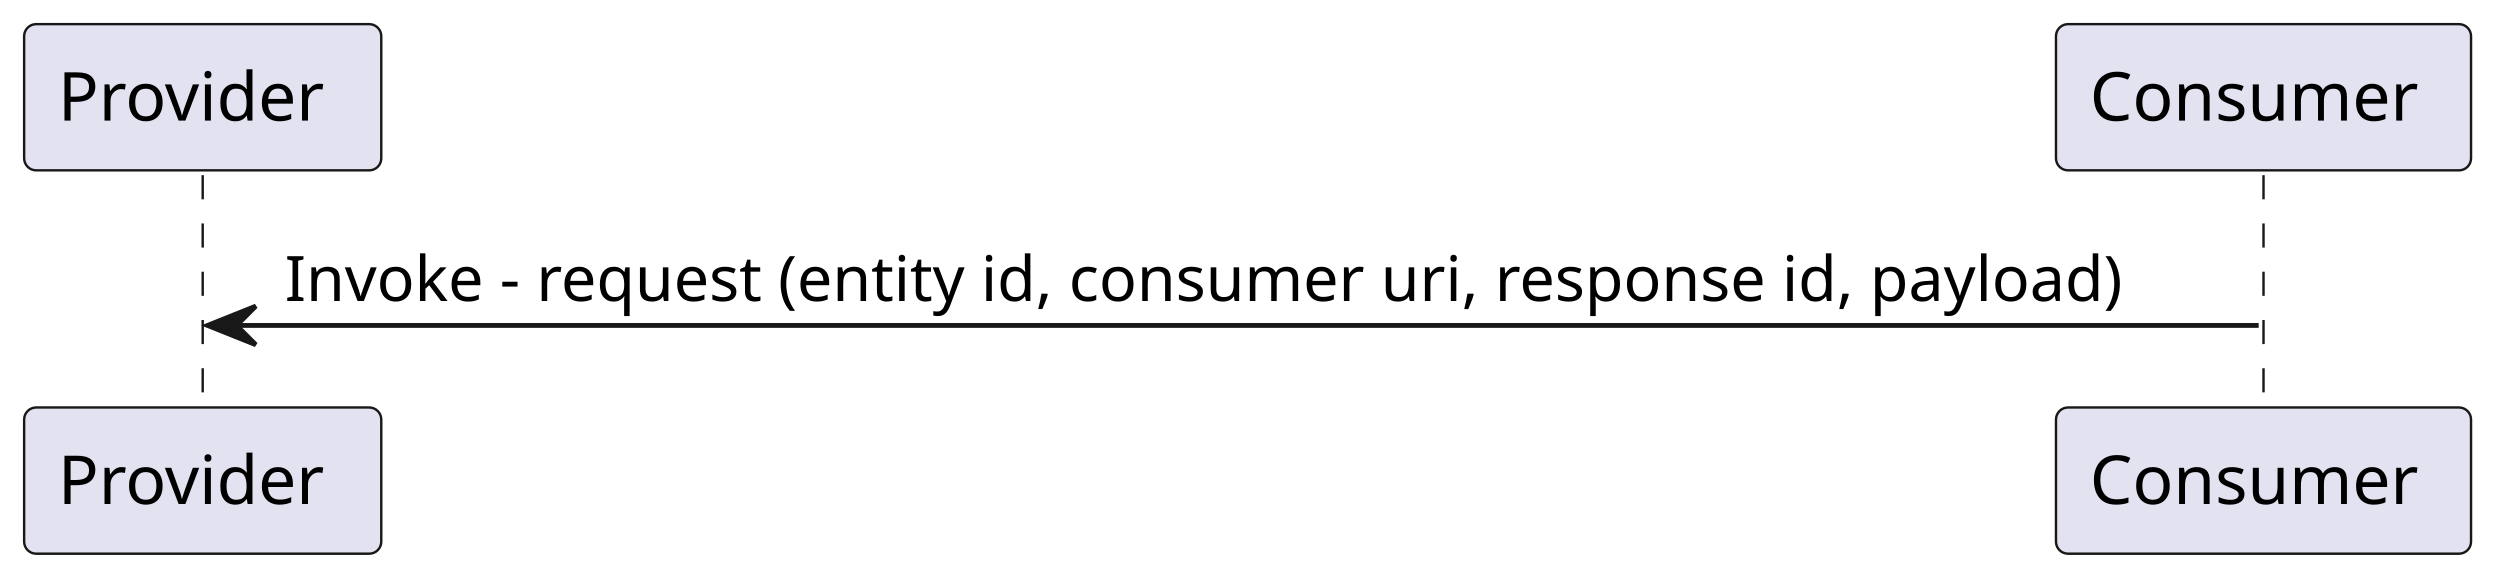
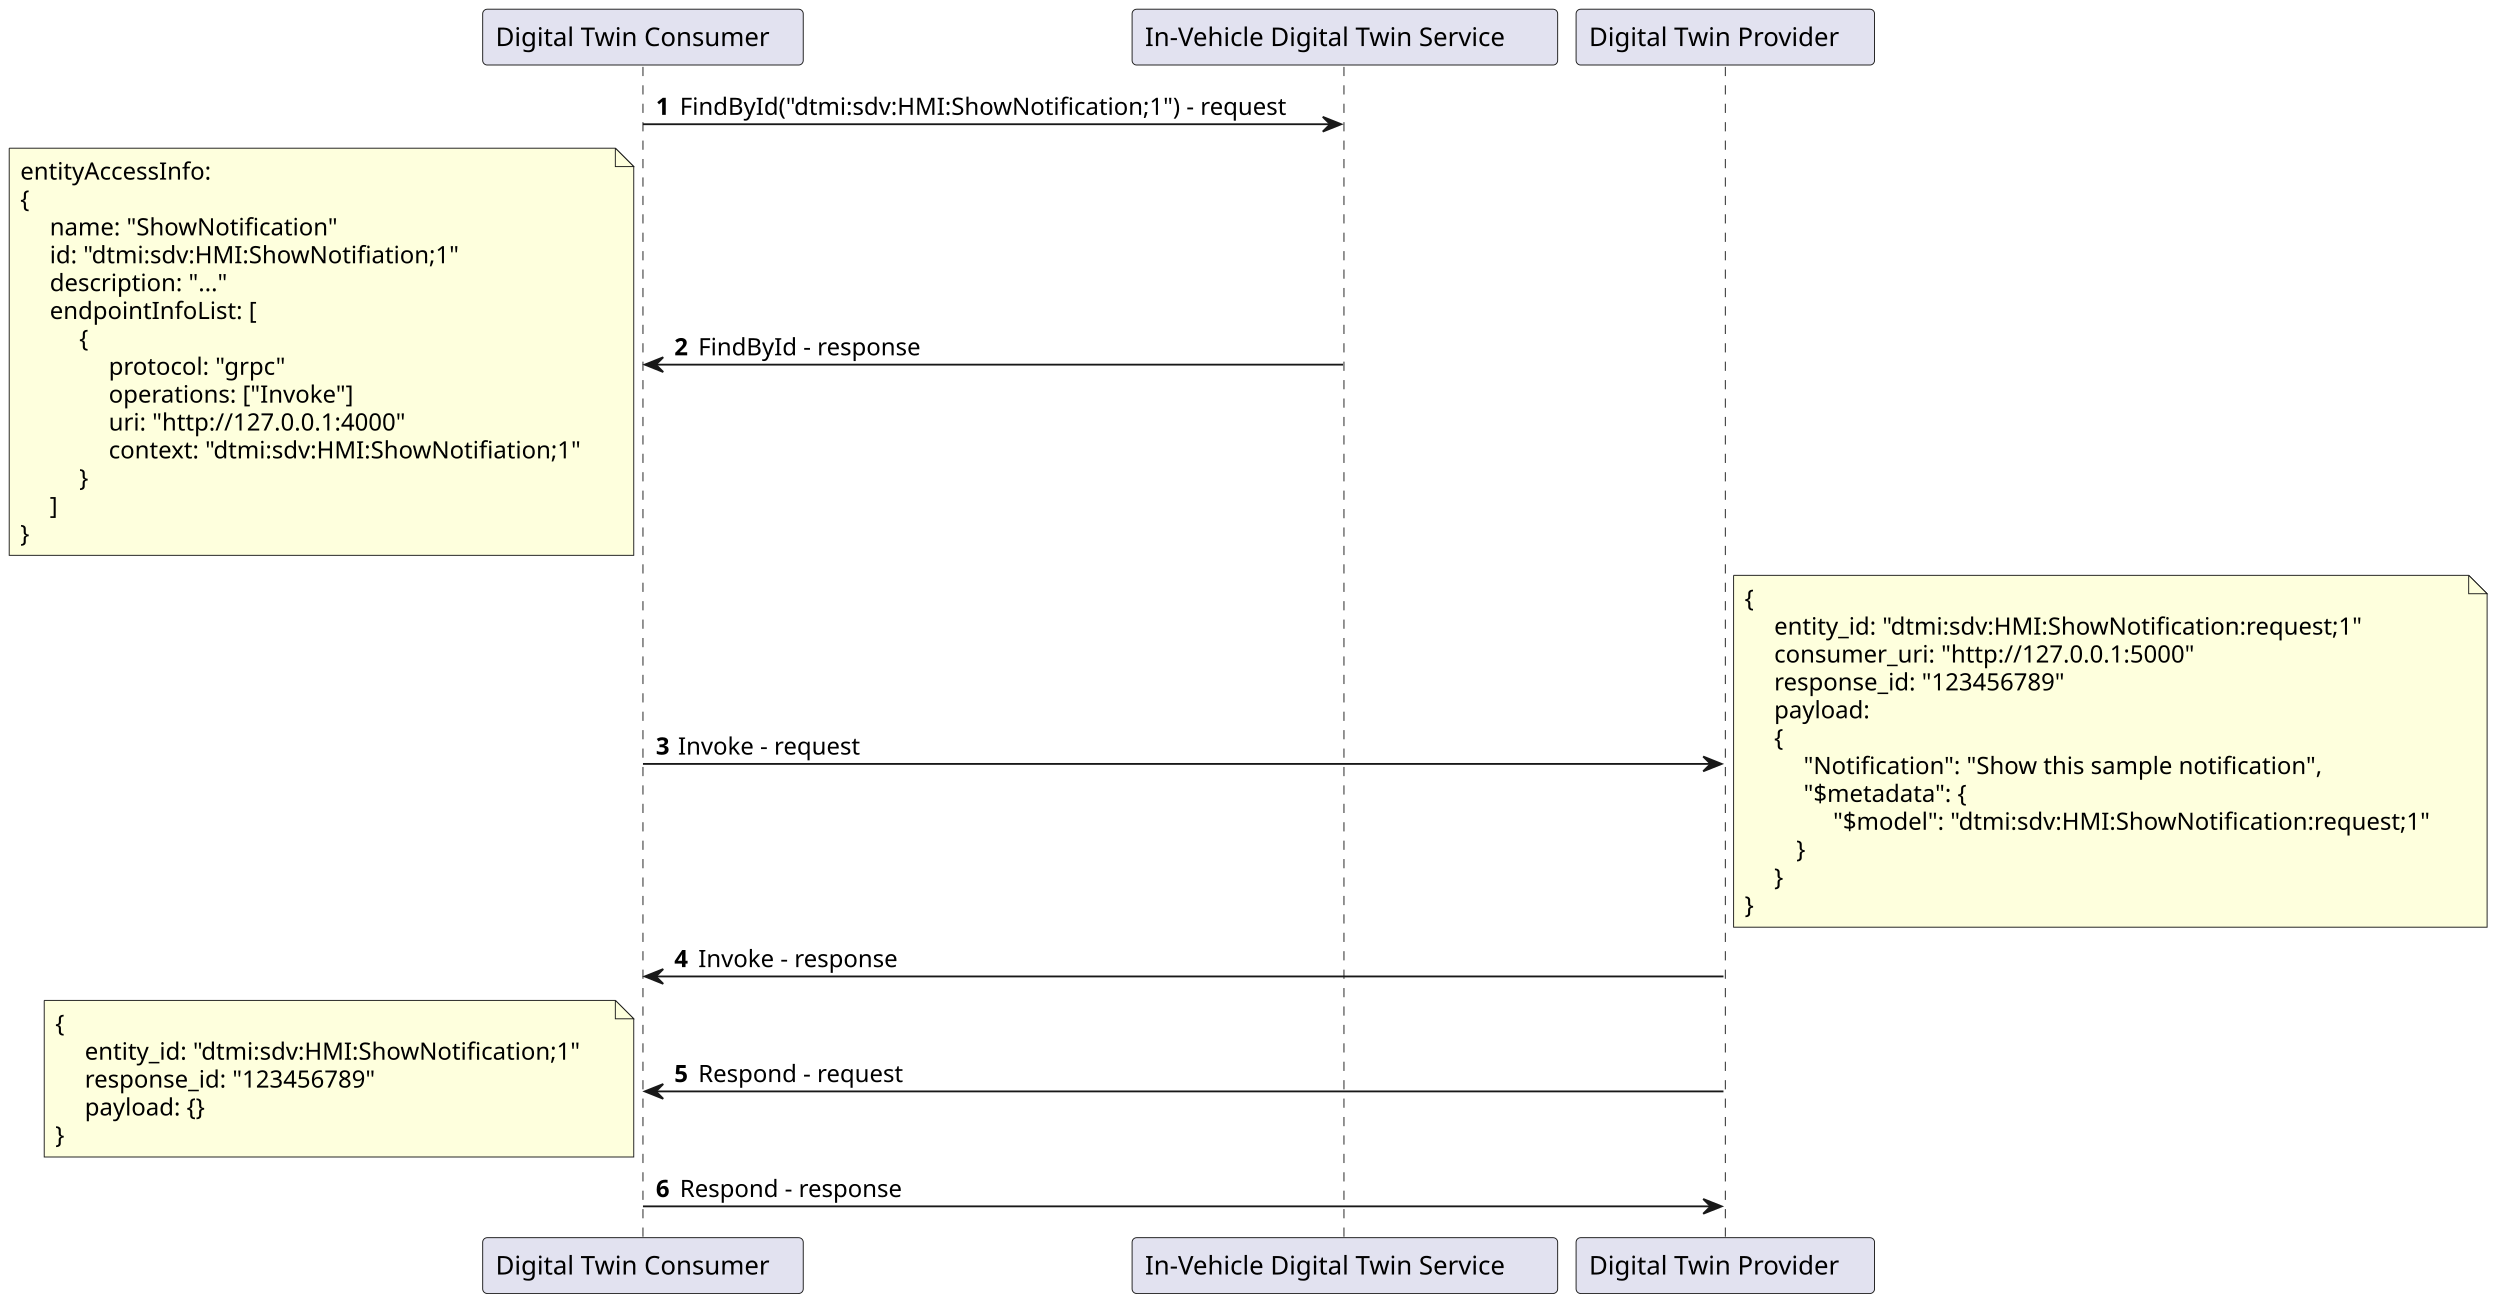
- <svg xmlns="http://www.w3.org/2000/svg" contentStyleType="text/css" height="120px" preserveAspectRatio="none" style="width:518px;height:120px;background:#FFFFFF;" version="1.1" viewBox="0 0 518 120" width="518px" zoomAndPan="magnify">
+ <svg xmlns="http://www.w3.org/2000/svg" contentStyleType="text/css" height="708px" preserveAspectRatio="none" style="width:1357px;height:708px;background:#FFFFFF;" version="1.1" viewBox="0 0 1357 708" width="1357px" zoomAndPan="magnify">
  <defs />
  <g>
-     <line style="stroke:#181818;stroke-width:0.5;stroke-dasharray:5.0,5.0;" x1="42" x2="42" y1="36.297" y2="85.43" />
-     <line style="stroke:#181818;stroke-width:0.5;stroke-dasharray:5.0,5.0;" x1="469" x2="469" y1="36.297" y2="85.43" />
-     <rect fill="#E2E2F0" height="30.297" rx="2.5" ry="2.5" style="stroke:#181818;stroke-width:0.5;" width="74" x="5" y="5" />
-     <text fill="#000000" font-family="sans-serif" font-size="14" lengthAdjust="spacing" textLength="60" x="12" y="24.995">Provider</text>
-     <rect fill="#E2E2F0" height="30.297" rx="2.5" ry="2.5" style="stroke:#181818;stroke-width:0.5;" width="74" x="5" y="84.43" />
-     <text fill="#000000" font-family="sans-serif" font-size="14" lengthAdjust="spacing" textLength="60" x="12" y="104.425">Provider</text>
-     <rect fill="#E2E2F0" height="30.297" rx="2.5" ry="2.5" style="stroke:#181818;stroke-width:0.5;" width="86" x="426" y="5" />
-     <text fill="#000000" font-family="sans-serif" font-size="14" lengthAdjust="spacing" textLength="72" x="433" y="24.995">Consumer</text>
-     <rect fill="#E2E2F0" height="30.297" rx="2.5" ry="2.5" style="stroke:#181818;stroke-width:0.5;" width="86" x="426" y="84.43" />
-     <text fill="#000000" font-family="sans-serif" font-size="14" lengthAdjust="spacing" textLength="72" x="433" y="104.425">Consumer</text>
-     <polygon fill="#181818" points="53,63.43,43,67.43,53,71.43,49,67.43" style="stroke:#181818;stroke-width:1.0;" />
-     <line style="stroke:#181818;stroke-width:1.0;" x1="47" x2="468" y1="67.43" y2="67.43" />
-     <text fill="#000000" font-family="sans-serif" font-size="13" lengthAdjust="spacing" textLength="403" x="59" y="62.364">Invoke - request (entity id, consumer uri, response id, payload)</text>
+     <line style="stroke:#181818;stroke-width:0.5;stroke-dasharray:5.0,5.0;" x1="349" x2="349" y1="36.297" y2="672.812" />
+     <line style="stroke:#181818;stroke-width:0.5;stroke-dasharray:5.0,5.0;" x1="729.5" x2="729.5" y1="36.297" y2="672.812" />
+     <line style="stroke:#181818;stroke-width:0.5;stroke-dasharray:5.0,5.0;" x1="936.5" x2="936.5" y1="36.297" y2="672.812" />
+     <rect fill="#E2E2F0" height="30.297" rx="2.5" ry="2.5" style="stroke:#181818;stroke-width:0.5;" width="174" x="262" y="5" />
+     <text fill="#000000" font-family="sans-serif" font-size="14" lengthAdjust="spacing" textLength="160" x="269" y="24.995">Digital Twin Consumer</text>
+     <rect fill="#E2E2F0" height="30.297" rx="2.5" ry="2.5" style="stroke:#181818;stroke-width:0.5;" width="174" x="262" y="671.812" />
+     <text fill="#000000" font-family="sans-serif" font-size="14" lengthAdjust="spacing" textLength="160" x="269" y="691.808">Digital Twin Consumer</text>
+     <rect fill="#E2E2F0" height="30.297" rx="2.5" ry="2.5" style="stroke:#181818;stroke-width:0.5;" width="231" x="614.5" y="5" />
+     <text fill="#000000" font-family="sans-serif" font-size="14" lengthAdjust="spacing" textLength="217" x="621.5" y="24.995">In-Vehicle Digital Twin Service</text>
+     <rect fill="#E2E2F0" height="30.297" rx="2.5" ry="2.5" style="stroke:#181818;stroke-width:0.5;" width="231" x="614.5" y="671.812" />
+     <text fill="#000000" font-family="sans-serif" font-size="14" lengthAdjust="spacing" textLength="217" x="621.5" y="691.808">In-Vehicle Digital Twin Service</text>
+     <rect fill="#E2E2F0" height="30.297" rx="2.5" ry="2.5" style="stroke:#181818;stroke-width:0.5;" width="162" x="855.5" y="5" />
+     <text fill="#000000" font-family="sans-serif" font-size="14" lengthAdjust="spacing" textLength="148" x="862.5" y="24.995">Digital Twin Provider</text>
+     <rect fill="#E2E2F0" height="30.297" rx="2.5" ry="2.5" style="stroke:#181818;stroke-width:0.5;" width="162" x="855.5" y="671.812" />
+     <text fill="#000000" font-family="sans-serif" font-size="14" lengthAdjust="spacing" textLength="148" x="862.5" y="691.808">Digital Twin Provider</text>
+     <polygon fill="#181818" points="718,63.43,728,67.43,718,71.43,722,67.43" style="stroke:#181818;stroke-width:1.0;" />
+     <line style="stroke:#181818;stroke-width:1.0;" x1="349" x2="724" y1="67.43" y2="67.43" />
+     <text fill="#000000" font-family="sans-serif" font-size="13" font-weight="bold" lengthAdjust="spacing" textLength="9" x="356" y="62.364">1</text>
+     <text fill="#000000" font-family="sans-serif" font-size="13" lengthAdjust="spacing" textLength="344" x="369" y="62.364">FindById("dtmi:sdv:HMI:ShowNotification;1") - request</text>
+     <polygon fill="#181818" points="360,193.926,350,197.926,360,201.926,356,197.926" style="stroke:#181818;stroke-width:1.0;" />
+     <line style="stroke:#181818;stroke-width:1.0;" x1="354" x2="729" y1="197.926" y2="197.926" />
+     <text fill="#000000" font-family="sans-serif" font-size="13" font-weight="bold" lengthAdjust="spacing" textLength="9" x="366" y="192.86">2</text>
+     <text fill="#000000" font-family="sans-serif" font-size="13" lengthAdjust="spacing" textLength="125" x="379" y="192.86">FindById - response</text>
+     <path d="M5,80.43 L5,301.43 L344,301.43 L344,90.43 L334,80.43 L5,80.43 " fill="#FEFFDD" style="stroke:#181818;stroke-width:0.5;" />
+     <path d="M334,80.43 L334,90.43 L344,90.43 L334,80.43 " fill="#FEFFDD" style="stroke:#181818;stroke-width:0.5;" />
+     <text fill="#000000" font-family="sans-serif" font-size="13" lengthAdjust="spacing" textLength="111" x="11" y="97.497">entityAccessInfo:</text>
+     <text fill="#000000" font-family="sans-serif" font-size="13" lengthAdjust="spacing" textLength="9" x="11" y="112.629">{</text>
+     <text fill="#000000" font-family="sans-serif" font-size="13" lengthAdjust="spacing" textLength="163" x="27" y="127.762">name: "ShowNotification"</text>
+     <text fill="#000000" font-family="sans-serif" font-size="13" lengthAdjust="spacing" textLength="232" x="27" y="142.895">id: "dtmi:sdv:HMI:ShowNotifiation;1"</text>
+     <text fill="#000000" font-family="sans-serif" font-size="13" lengthAdjust="spacing" textLength="101" x="27" y="158.028">description: "..."</text>
+     <text fill="#000000" font-family="sans-serif" font-size="13" lengthAdjust="spacing" textLength="116" x="27" y="173.161">endpointInfoList: [</text>
+     <text fill="#000000" font-family="sans-serif" font-size="13" lengthAdjust="spacing" textLength="9" x="43" y="188.293">{</text>
+     <text fill="#000000" font-family="sans-serif" font-size="13" lengthAdjust="spacing" textLength="99" x="59" y="203.426">protocol: "grpc"</text>
+     <text fill="#000000" font-family="sans-serif" font-size="13" lengthAdjust="spacing" textLength="139" x="59" y="218.559">operations: ["Invoke"]</text>
+     <text fill="#000000" font-family="sans-serif" font-size="13" lengthAdjust="spacing" textLength="171" x="59" y="233.692">uri: "http://127.0.0.1:4000"</text>
+     <text fill="#000000" font-family="sans-serif" font-size="13" lengthAdjust="spacing" textLength="270" x="59" y="248.825">context: "dtmi:sdv:HMI:ShowNotifiation;1"</text>
+     <text fill="#000000" font-family="sans-serif" font-size="13" lengthAdjust="spacing" textLength="9" x="43" y="263.957">}</text>
+     <text fill="#000000" font-family="sans-serif" font-size="13" lengthAdjust="spacing" textLength="5" x="27" y="279.09">]</text>
+     <text fill="#000000" font-family="sans-serif" font-size="13" lengthAdjust="spacing" textLength="9" x="11" y="294.223">}</text>
+     <polygon fill="#181818" points="924.5,410.652,934.5,414.652,924.5,418.652,928.5,414.652" style="stroke:#181818;stroke-width:1.0;" />
+     <line style="stroke:#181818;stroke-width:1.0;" x1="349" x2="930.5" y1="414.652" y2="414.652" />
+     <text fill="#000000" font-family="sans-serif" font-size="13" font-weight="bold" lengthAdjust="spacing" textLength="8" x="356" y="409.586">3</text>
+     <text fill="#000000" font-family="sans-serif" font-size="13" lengthAdjust="spacing" textLength="104" x="368" y="409.586">Invoke - request</text>
+     <path d="M941,312.289 L941,503.289 L1350,503.289 L1350,322.289 L1340,312.289 L941,312.289 " fill="#FEFFDD" style="stroke:#181818;stroke-width:0.5;" />
+     <path d="M1340,312.289 L1340,322.289 L1350,322.289 L1340,312.289 " fill="#FEFFDD" style="stroke:#181818;stroke-width:0.5;" />
+     <text fill="#000000" font-family="sans-serif" font-size="13" lengthAdjust="spacing" textLength="9" x="947" y="329.356">{</text>
+     <text fill="#000000" font-family="sans-serif" font-size="13" lengthAdjust="spacing" textLength="337" x="963" y="344.489">entity_id: "dtmi:sdv:HMI:ShowNotification:request;1"</text>
+     <text fill="#000000" font-family="sans-serif" font-size="13" lengthAdjust="spacing" textLength="242" x="963" y="359.622">consumer_uri: "http://127.0.0.1:5000"</text>
+     <text fill="#000000" font-family="sans-serif" font-size="13" lengthAdjust="spacing" textLength="168" x="963" y="374.754">response_id: "123456789"</text>
+     <text fill="#000000" font-family="sans-serif" font-size="13" lengthAdjust="spacing" textLength="56" x="963" y="389.887">payload:</text>
+     <text fill="#000000" font-family="sans-serif" font-size="13" lengthAdjust="spacing" textLength="9" x="963" y="405.02">{</text>
+     <text fill="#000000" font-family="sans-serif" font-size="13" lengthAdjust="spacing" textLength="293" x="979" y="420.153">"Notification": "Show this sample notification",</text>
+     <text fill="#000000" font-family="sans-serif" font-size="13" lengthAdjust="spacing" textLength="99" x="979" y="435.286">"$metadata": {</text>
+     <text fill="#000000" font-family="sans-serif" font-size="13" lengthAdjust="spacing" textLength="340" x="995" y="450.418">"$model": "dtmi:sdv:HMI:ShowNotification:request;1"</text>
+     <text fill="#000000" font-family="sans-serif" font-size="13" lengthAdjust="spacing" textLength="9" x="975" y="465.551">}</text>
+     <text fill="#000000" font-family="sans-serif" font-size="13" lengthAdjust="spacing" textLength="9" x="963" y="480.684">}</text>
+     <text fill="#000000" font-family="sans-serif" font-size="13" lengthAdjust="spacing" textLength="9" x="947" y="495.817">}</text>
+     <polygon fill="#181818" points="360,526.016,350,530.016,360,534.016,356,530.016" style="stroke:#181818;stroke-width:1.0;" />
+     <line style="stroke:#181818;stroke-width:1.0;" x1="354" x2="935.5" y1="530.016" y2="530.016" />
+     <text fill="#000000" font-family="sans-serif" font-size="13" font-weight="bold" lengthAdjust="spacing" textLength="9" x="366" y="524.95">4</text>
+     <text fill="#000000" font-family="sans-serif" font-size="13" lengthAdjust="spacing" textLength="114" x="379" y="524.95">Invoke - response</text>
+     <polygon fill="#181818" points="360,588.414,350,592.414,360,596.414,356,592.414" style="stroke:#181818;stroke-width:1.0;" />
+     <line style="stroke:#181818;stroke-width:1.0;" x1="354" x2="935.5" y1="592.414" y2="592.414" />
+     <text fill="#000000" font-family="sans-serif" font-size="13" font-weight="bold" lengthAdjust="spacing" textLength="9" x="366" y="587.348">5</text>
+     <text fill="#000000" font-family="sans-serif" font-size="13" lengthAdjust="spacing" textLength="118" x="379" y="587.348">Respond - request</text>
+     <path d="M24,543.016 L24,628.016 L344,628.016 L344,553.016 L334,543.016 L24,543.016 " fill="#FEFFDD" style="stroke:#181818;stroke-width:0.5;" />
+     <path d="M334,543.016 L334,553.016 L344,553.016 L334,543.016 " fill="#FEFFDD" style="stroke:#181818;stroke-width:0.5;" />
+     <text fill="#000000" font-family="sans-serif" font-size="13" lengthAdjust="spacing" textLength="9" x="30" y="560.082">{</text>
+     <text fill="#000000" font-family="sans-serif" font-size="13" lengthAdjust="spacing" textLength="283" x="46" y="575.215">entity_id: "dtmi:sdv:HMI:ShowNotification;1"</text>
+     <text fill="#000000" font-family="sans-serif" font-size="13" lengthAdjust="spacing" textLength="168" x="46" y="590.348">response_id: "123456789"</text>
+     <text fill="#000000" font-family="sans-serif" font-size="13" lengthAdjust="spacing" textLength="78" x="46" y="605.481">payload: {}</text>
+     <text fill="#000000" font-family="sans-serif" font-size="13" lengthAdjust="spacing" textLength="9" x="30" y="620.614">}</text>
+     <polygon fill="#181818" points="924.5,650.812,934.5,654.812,924.5,658.812,928.5,654.812" style="stroke:#181818;stroke-width:1.0;" />
+     <line style="stroke:#181818;stroke-width:1.0;" x1="349" x2="930.5" y1="654.812" y2="654.812" />
+     <text fill="#000000" font-family="sans-serif" font-size="13" font-weight="bold" lengthAdjust="spacing" textLength="9" x="356" y="649.747">6</text>
+     <text fill="#000000" font-family="sans-serif" font-size="13" lengthAdjust="spacing" textLength="128" x="369" y="649.747">Respond - response</text>
  </g>
</svg>
